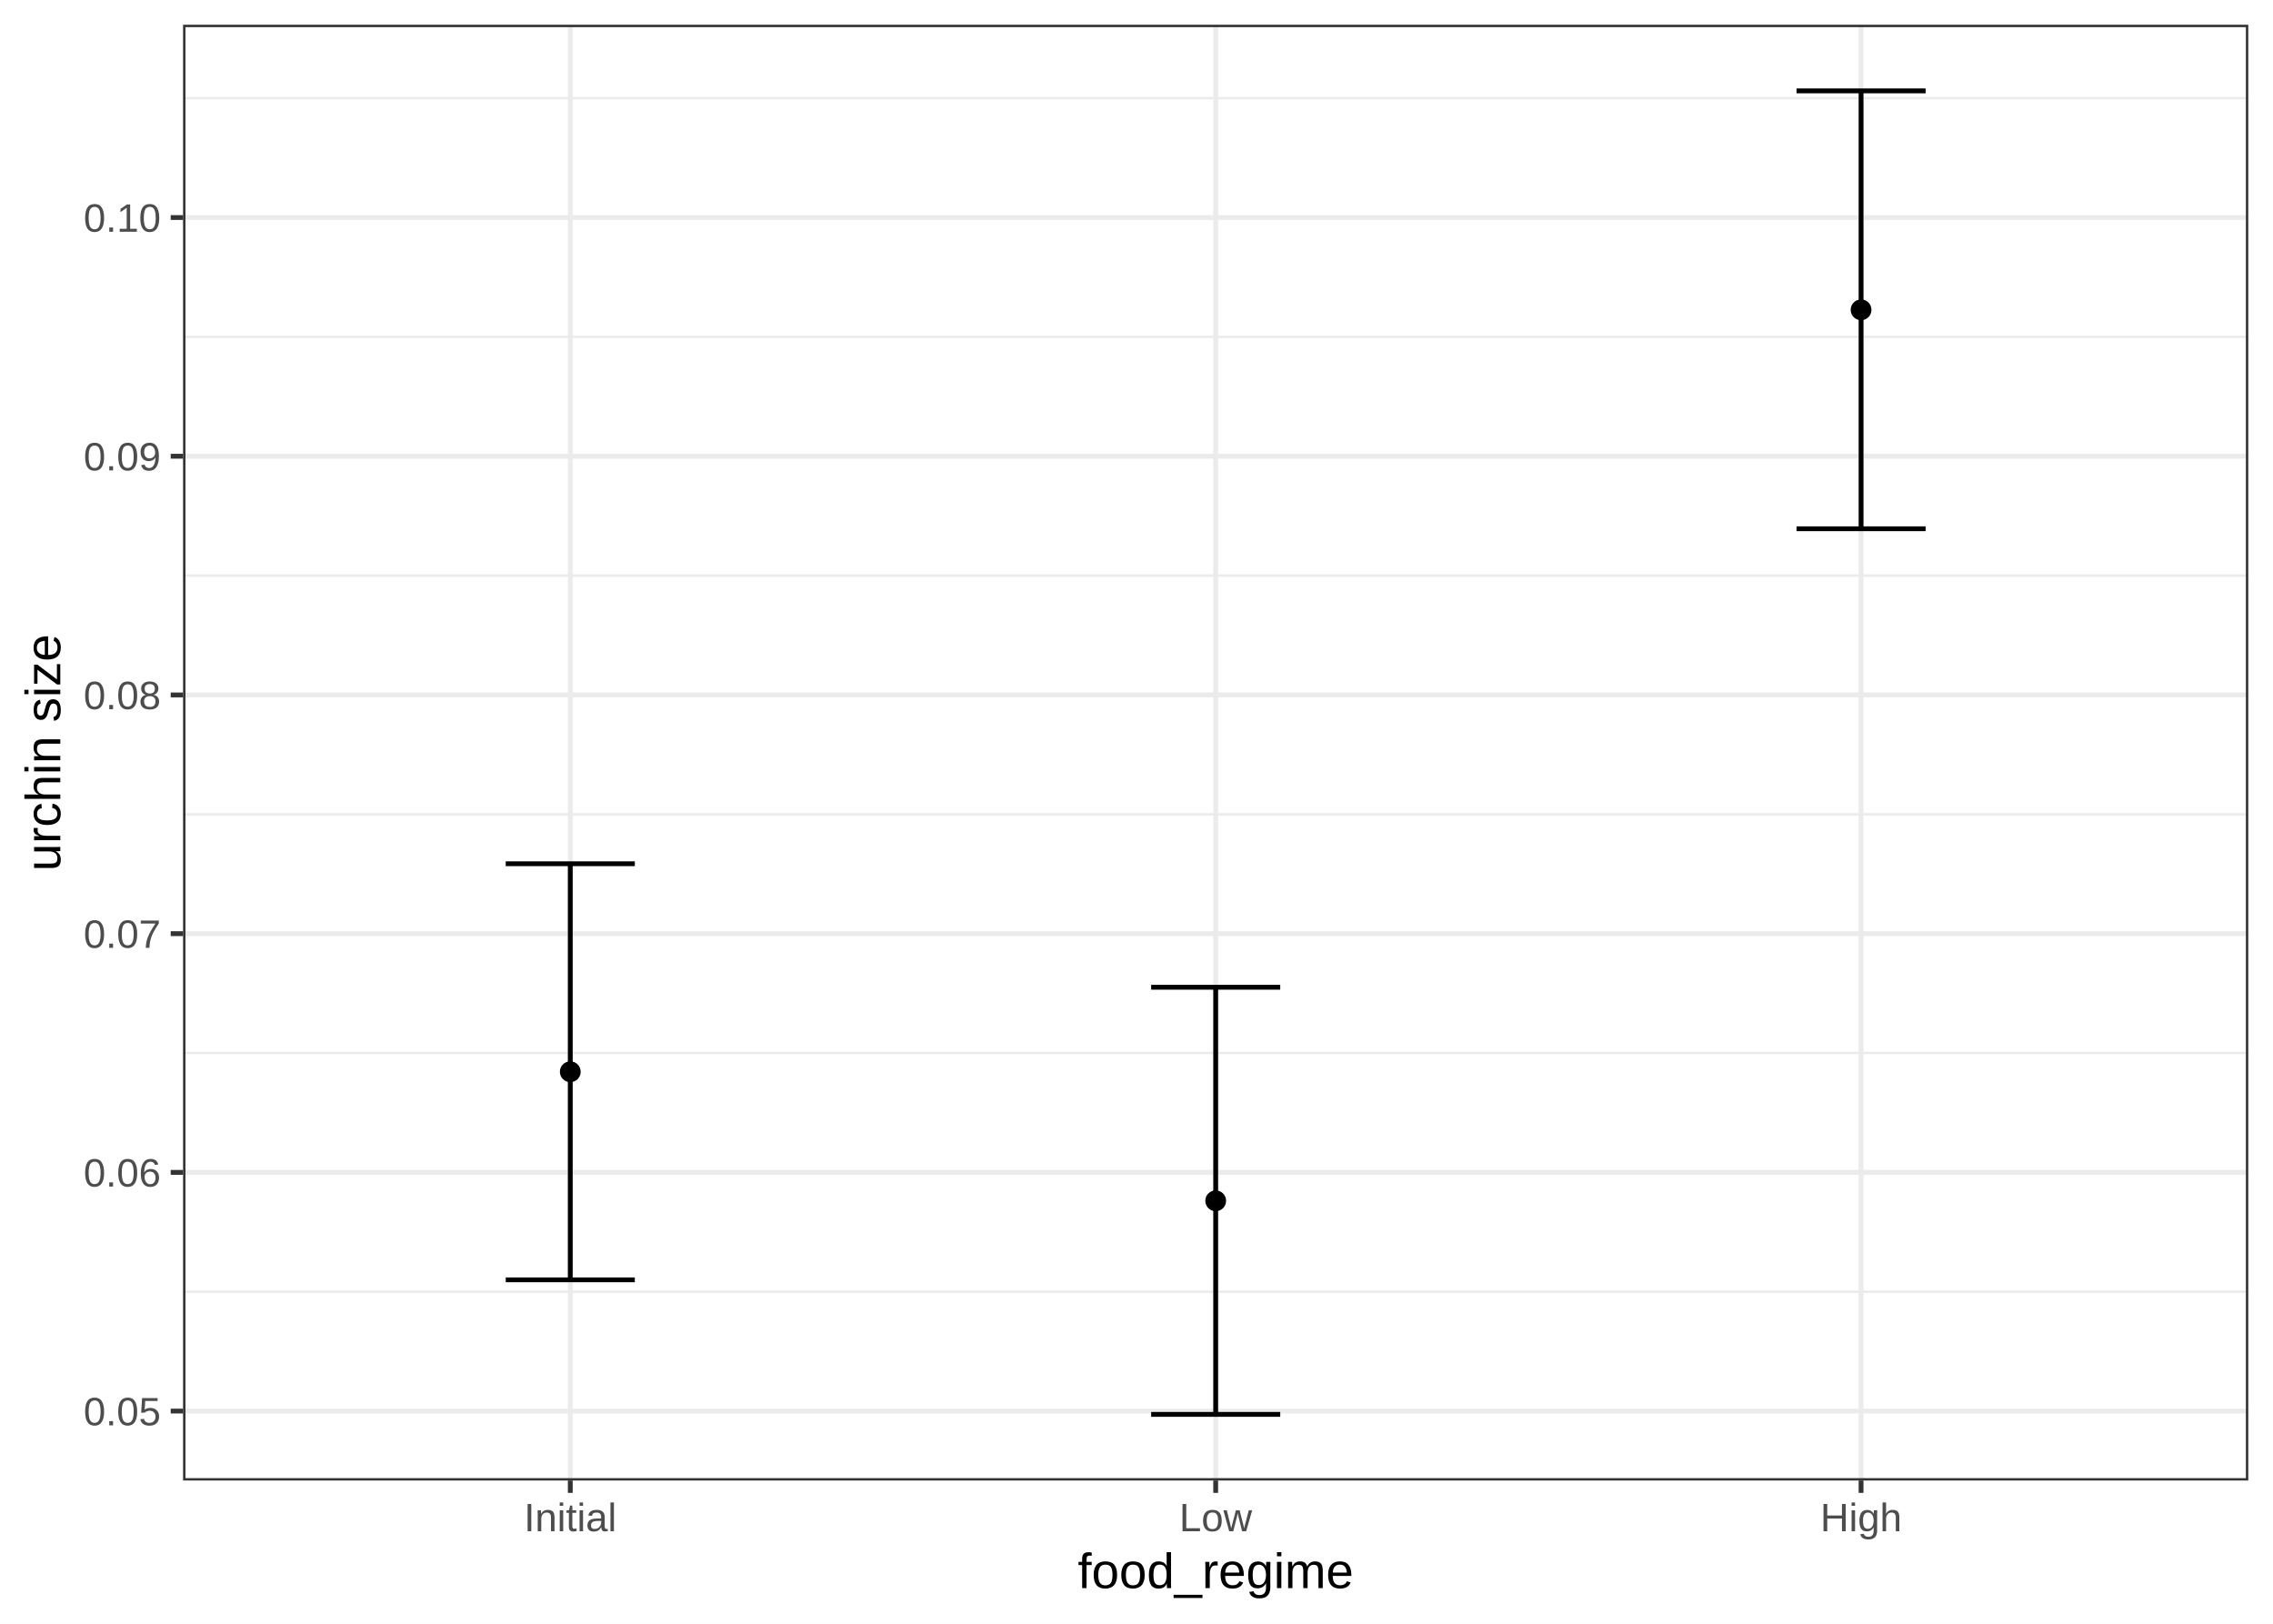
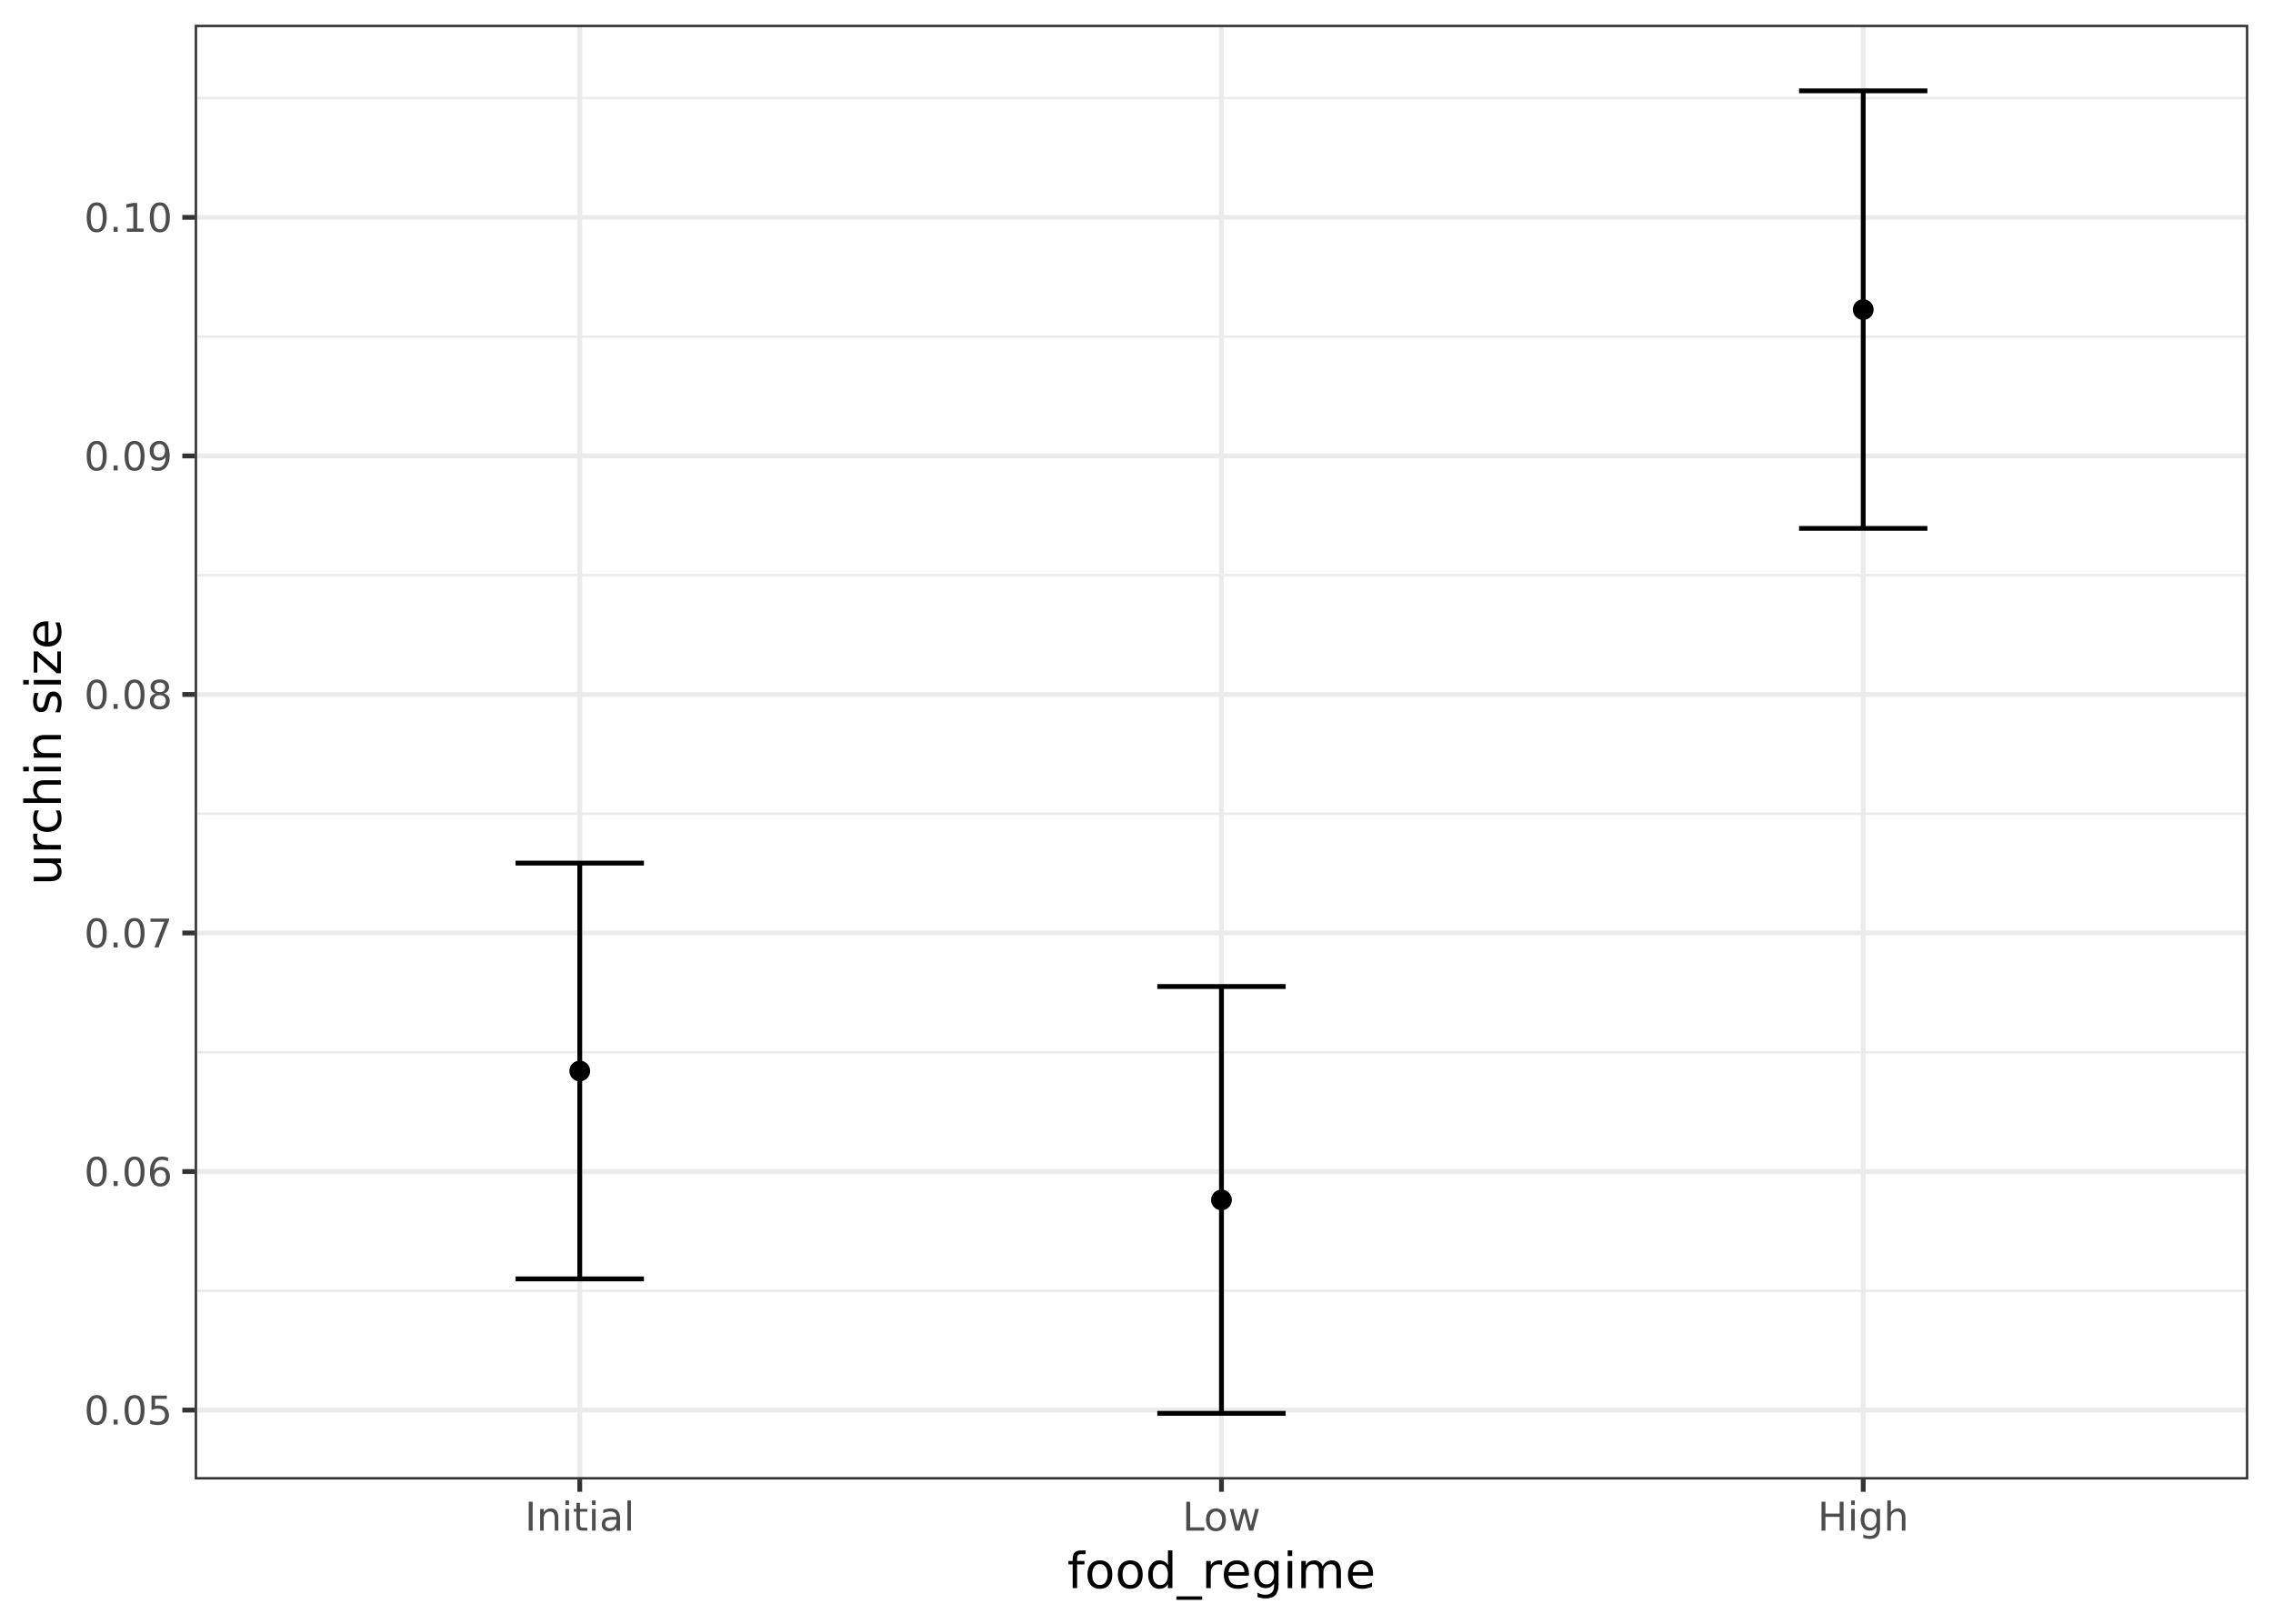
<svg xmlns="http://www.w3.org/2000/svg" class="svglite" width="504.00pt" height="360.00pt" viewBox="0 0 504.00 360.00">
  <defs>
    <style type="text/css">
    .svglite line, .svglite polyline, .svglite polygon, .svglite path, .svglite rect, .svglite circle {
      fill: none;
      stroke: #000000;
      stroke-linecap: round;
      stroke-linejoin: round;
      stroke-miterlimit: 10.00;
    }
  </style>
  </defs>
  <rect width="100%" height="100%" style="stroke: none; fill: none;" />
  <defs>
    <clipPath id="cpMC4wMHw1MDQuMDB8MC4wMHwzNjAuMDA=">
      <rect x="0.00" y="0.00" width="504.00" height="360.00" />
    </clipPath>
  </defs>
  <g clip-path="url(#cpMC4wMHw1MDQuMDB8MC4wMHwzNjAuMDA=)">
    <rect x="0.00" y="0.00" width="504.00" height="360.00" style="stroke-width: 1.07; stroke: #FFFFFF; fill: #FFFFFF;" />
  </g>
  <defs>
-     <clipPath id="cpNDAuNTl8NDk4LjUyfDUuNDh8MzI4LjI1">
-       <rect x="40.59" y="5.48" width="457.93" height="322.77" />
+     <clipPath id="cpNDMuMTd8NDk4LjUyfDUuNDh8MzI4LjAx">
+       <rect x="43.17" y="5.48" width="455.35" height="322.53" />
    </clipPath>
  </defs>
-   <g clip-path="url(#cpNDAuNTl8NDk4LjUyfDUuNDh8MzI4LjI1)">
-     <rect x="40.59" y="5.48" width="457.93" height="322.77" style="stroke-width: 1.07; stroke: none; fill: #FFFFFF;" />
-     <polyline points="40.59,286.39 498.52,286.39 " style="stroke-width: 0.53; stroke: #EBEBEB; stroke-linecap: butt;" />
-     <polyline points="40.59,233.46 498.52,233.46 " style="stroke-width: 0.53; stroke: #EBEBEB; stroke-linecap: butt;" />
-     <polyline points="40.59,180.54 498.52,180.54 " style="stroke-width: 0.53; stroke: #EBEBEB; stroke-linecap: butt;" />
-     <polyline points="40.59,127.61 498.52,127.61 " style="stroke-width: 0.53; stroke: #EBEBEB; stroke-linecap: butt;" />
-     <polyline points="40.59,74.69 498.52,74.69 " style="stroke-width: 0.53; stroke: #EBEBEB; stroke-linecap: butt;" />
-     <polyline points="40.59,21.76 498.52,21.76 " style="stroke-width: 0.53; stroke: #EBEBEB; stroke-linecap: butt;" />
-     <polyline points="40.59,312.85 498.52,312.85 " style="stroke-width: 1.07; stroke: #EBEBEB; stroke-linecap: butt;" />
-     <polyline points="40.59,259.93 498.52,259.93 " style="stroke-width: 1.07; stroke: #EBEBEB; stroke-linecap: butt;" />
-     <polyline points="40.59,207.00 498.52,207.00 " style="stroke-width: 1.07; stroke: #EBEBEB; stroke-linecap: butt;" />
-     <polyline points="40.59,154.08 498.52,154.08 " style="stroke-width: 1.07; stroke: #EBEBEB; stroke-linecap: butt;" />
-     <polyline points="40.59,101.15 498.52,101.15 " style="stroke-width: 1.07; stroke: #EBEBEB; stroke-linecap: butt;" />
-     <polyline points="40.59,48.23 498.52,48.23 " style="stroke-width: 1.07; stroke: #EBEBEB; stroke-linecap: butt;" />
-     <polyline points="126.45,328.25 126.45,5.48 " style="stroke-width: 1.07; stroke: #EBEBEB; stroke-linecap: butt;" />
-     <polyline points="269.56,328.25 269.56,5.48 " style="stroke-width: 1.07; stroke: #EBEBEB; stroke-linecap: butt;" />
-     <polyline points="412.66,328.25 412.66,5.48 " style="stroke-width: 1.07; stroke: #EBEBEB; stroke-linecap: butt;" />
-     <circle cx="126.45" cy="237.62" r="1.95" style="stroke-width: 0.71; fill: #000000;" />
-     <circle cx="269.56" cy="266.23" r="1.95" style="stroke-width: 0.71; fill: #000000;" />
-     <circle cx="412.66" cy="68.69" r="1.95" style="stroke-width: 0.71; fill: #000000;" />
-     <polyline points="112.14,191.50 140.76,191.50 " style="stroke-width: 1.07; stroke-linecap: butt;" />
-     <polyline points="126.45,191.50 126.45,283.75 " style="stroke-width: 1.07; stroke-linecap: butt;" />
-     <polyline points="112.14,283.75 140.76,283.75 " style="stroke-width: 1.07; stroke-linecap: butt;" />
-     <polyline points="255.25,218.88 283.87,218.88 " style="stroke-width: 1.07; stroke-linecap: butt;" />
-     <polyline points="269.56,218.88 269.56,313.58 " style="stroke-width: 1.07; stroke-linecap: butt;" />
-     <polyline points="255.25,313.58 283.87,313.58 " style="stroke-width: 1.07; stroke-linecap: butt;" />
-     <polyline points="398.35,20.15 426.97,20.15 " style="stroke-width: 1.07; stroke-linecap: butt;" />
-     <polyline points="412.66,20.15 412.66,117.23 " style="stroke-width: 1.07; stroke-linecap: butt;" />
-     <polyline points="398.35,117.23 426.97,117.23 " style="stroke-width: 1.07; stroke-linecap: butt;" />
-     <rect x="40.59" y="5.48" width="457.93" height="322.77" style="stroke-width: 1.07; stroke: #333333;" />
+   <g clip-path="url(#cpNDMuMTd8NDk4LjUyfDUuNDh8MzI4LjAx)">
+     <rect x="43.17" y="5.48" width="455.35" height="322.53" style="stroke-width: 1.07; stroke: none; fill: #FFFFFF;" />
+     <polyline points="43.17,286.18 498.52,286.18 " style="stroke-width: 0.53; stroke: #EBEBEB; stroke-linecap: butt;" />
+     <polyline points="43.17,233.30 498.52,233.30 " style="stroke-width: 0.53; stroke: #EBEBEB; stroke-linecap: butt;" />
+     <polyline points="43.17,180.41 498.52,180.41 " style="stroke-width: 0.53; stroke: #EBEBEB; stroke-linecap: butt;" />
+     <polyline points="43.17,127.52 498.52,127.52 " style="stroke-width: 0.53; stroke: #EBEBEB; stroke-linecap: butt;" />
+     <polyline points="43.17,74.64 498.52,74.64 " style="stroke-width: 0.53; stroke: #EBEBEB; stroke-linecap: butt;" />
+     <polyline points="43.17,21.75 498.52,21.75 " style="stroke-width: 0.53; stroke: #EBEBEB; stroke-linecap: butt;" />
+     <polyline points="43.17,312.63 498.52,312.63 " style="stroke-width: 1.07; stroke: #EBEBEB; stroke-linecap: butt;" />
+     <polyline points="43.17,259.74 498.52,259.74 " style="stroke-width: 1.07; stroke: #EBEBEB; stroke-linecap: butt;" />
+     <polyline points="43.17,206.85 498.52,206.85 " style="stroke-width: 1.07; stroke: #EBEBEB; stroke-linecap: butt;" />
+     <polyline points="43.17,153.97 498.52,153.97 " style="stroke-width: 1.07; stroke: #EBEBEB; stroke-linecap: butt;" />
+     <polyline points="43.17,101.08 498.52,101.08 " style="stroke-width: 1.07; stroke: #EBEBEB; stroke-linecap: butt;" />
+     <polyline points="43.17,48.19 498.52,48.19 " style="stroke-width: 1.07; stroke: #EBEBEB; stroke-linecap: butt;" />
+     <polyline points="128.55,328.01 128.55,5.48 " style="stroke-width: 1.07; stroke: #EBEBEB; stroke-linecap: butt;" />
+     <polyline points="270.84,328.01 270.84,5.48 " style="stroke-width: 1.07; stroke: #EBEBEB; stroke-linecap: butt;" />
+     <polyline points="413.14,328.01 413.14,5.48 " style="stroke-width: 1.07; stroke: #EBEBEB; stroke-linecap: butt;" />
+     <circle cx="128.55" cy="237.45" r="1.95" style="stroke-width: 0.71; fill: #000000;" />
+     <circle cx="270.84" cy="266.04" r="1.95" style="stroke-width: 0.71; fill: #000000;" />
+     <circle cx="413.14" cy="68.64" r="1.95" style="stroke-width: 0.71; fill: #000000;" />
+     <polyline points="114.32,191.36 142.78,191.36 " style="stroke-width: 1.07; stroke-linecap: butt;" />
+     <polyline points="128.55,191.36 128.55,283.54 " style="stroke-width: 1.07; stroke-linecap: butt;" />
+     <polyline points="114.32,283.54 142.78,283.54 " style="stroke-width: 1.07; stroke-linecap: butt;" />
+     <polyline points="256.61,218.72 285.07,218.72 " style="stroke-width: 1.07; stroke-linecap: butt;" />
+     <polyline points="270.84,218.72 270.84,313.35 " style="stroke-width: 1.07; stroke-linecap: butt;" />
+     <polyline points="256.61,313.35 285.07,313.35 " style="stroke-width: 1.07; stroke-linecap: butt;" />
+     <polyline points="398.91,20.14 427.37,20.14 " style="stroke-width: 1.07; stroke-linecap: butt;" />
+     <polyline points="413.14,20.14 413.14,117.15 " style="stroke-width: 1.07; stroke-linecap: butt;" />
+     <polyline points="398.91,117.15 427.37,117.15 " style="stroke-width: 1.07; stroke-linecap: butt;" />
+     <rect x="43.17" y="5.48" width="455.35" height="322.53" style="stroke-width: 1.07; stroke: #333333;" />
  </g>
  <g clip-path="url(#cpMC4wMHw1MDQuMDB8MC4wMHwzNjAuMDA=)">
-     <text x="35.66" y="316.01" text-anchor="end" style="font-size: 8.80px; fill: #4D4D4D; font-family: Arial;" textLength="17.13px" lengthAdjust="spacingAndGlyphs">0.05</text>
-     <text x="35.66" y="263.08" text-anchor="end" style="font-size: 8.80px; fill: #4D4D4D; font-family: Arial;" textLength="17.13px" lengthAdjust="spacingAndGlyphs">0.06</text>
-     <text x="35.66" y="210.15" text-anchor="end" style="font-size: 8.80px; fill: #4D4D4D; font-family: Arial;" textLength="17.13px" lengthAdjust="spacingAndGlyphs">0.07</text>
-     <text x="35.66" y="157.23" text-anchor="end" style="font-size: 8.80px; fill: #4D4D4D; font-family: Arial;" textLength="17.13px" lengthAdjust="spacingAndGlyphs">0.08</text>
-     <text x="35.66" y="104.30" text-anchor="end" style="font-size: 8.80px; fill: #4D4D4D; font-family: Arial;" textLength="17.13px" lengthAdjust="spacingAndGlyphs">0.09</text>
-     <text x="35.66" y="51.38" text-anchor="end" style="font-size: 8.80px; fill: #4D4D4D; font-family: Arial;" textLength="17.13px" lengthAdjust="spacingAndGlyphs">0.10</text>
-     <polyline points="37.85,312.85 40.59,312.85 " style="stroke-width: 1.07; stroke: #333333; stroke-linecap: butt;" />
-     <polyline points="37.85,259.93 40.59,259.93 " style="stroke-width: 1.07; stroke: #333333; stroke-linecap: butt;" />
-     <polyline points="37.85,207.00 40.59,207.00 " style="stroke-width: 1.07; stroke: #333333; stroke-linecap: butt;" />
-     <polyline points="37.85,154.08 40.59,154.08 " style="stroke-width: 1.07; stroke: #333333; stroke-linecap: butt;" />
-     <polyline points="37.85,101.15 40.59,101.15 " style="stroke-width: 1.07; stroke: #333333; stroke-linecap: butt;" />
-     <polyline points="37.85,48.23 40.59,48.23 " style="stroke-width: 1.07; stroke: #333333; stroke-linecap: butt;" />
-     <polyline points="126.45,330.99 126.45,328.25 " style="stroke-width: 1.07; stroke: #333333; stroke-linecap: butt;" />
-     <polyline points="269.56,330.99 269.56,328.25 " style="stroke-width: 1.07; stroke: #333333; stroke-linecap: butt;" />
-     <polyline points="412.66,330.99 412.66,328.25 " style="stroke-width: 1.07; stroke: #333333; stroke-linecap: butt;" />
-     <text x="126.45" y="339.49" text-anchor="middle" style="font-size: 8.80px; fill: #4D4D4D; font-family: Arial;" textLength="20.53px" lengthAdjust="spacingAndGlyphs">Initial</text>
-     <text x="269.56" y="339.49" text-anchor="middle" style="font-size: 8.80px; fill: #4D4D4D; font-family: Arial;" textLength="16.14px" lengthAdjust="spacingAndGlyphs">Low</text>
-     <text x="412.66" y="339.49" text-anchor="middle" style="font-size: 8.80px; fill: #4D4D4D; font-family: Arial;" textLength="18.09px" lengthAdjust="spacingAndGlyphs">High</text>
-     <text x="269.56" y="352.10" text-anchor="middle" style="font-size: 11.00px; font-family: Arial;" textLength="61.16px" lengthAdjust="spacingAndGlyphs">food_regime</text>
-     <text transform="translate(13.37,166.87) rotate(-90)" text-anchor="middle" style="font-size: 11.00px; font-family: Arial;" textLength="52.58px" lengthAdjust="spacingAndGlyphs">urchin size</text>
+     <text x="38.24" y="315.83" text-anchor="end" style="font-size: 8.80px; fill: #4D4D4D; font-family: DejaVu Sans;" textLength="19.58px" lengthAdjust="spacingAndGlyphs">0.05</text>
+     <text x="38.24" y="262.95" text-anchor="end" style="font-size: 8.80px; fill: #4D4D4D; font-family: DejaVu Sans;" textLength="19.58px" lengthAdjust="spacingAndGlyphs">0.06</text>
+     <text x="38.24" y="210.06" text-anchor="end" style="font-size: 8.80px; fill: #4D4D4D; font-family: DejaVu Sans;" textLength="19.58px" lengthAdjust="spacingAndGlyphs">0.07</text>
+     <text x="38.24" y="157.17" text-anchor="end" style="font-size: 8.80px; fill: #4D4D4D; font-family: DejaVu Sans;" textLength="19.58px" lengthAdjust="spacingAndGlyphs">0.08</text>
+     <text x="38.24" y="104.29" text-anchor="end" style="font-size: 8.80px; fill: #4D4D4D; font-family: DejaVu Sans;" textLength="19.58px" lengthAdjust="spacingAndGlyphs">0.09</text>
+     <text x="38.24" y="51.40" text-anchor="end" style="font-size: 8.80px; fill: #4D4D4D; font-family: DejaVu Sans;" textLength="19.58px" lengthAdjust="spacingAndGlyphs">0.10</text>
+     <polyline points="40.43,312.63 43.17,312.63 " style="stroke-width: 1.07; stroke: #333333; stroke-linecap: butt;" />
+     <polyline points="40.43,259.74 43.17,259.74 " style="stroke-width: 1.07; stroke: #333333; stroke-linecap: butt;" />
+     <polyline points="40.43,206.85 43.17,206.85 " style="stroke-width: 1.07; stroke: #333333; stroke-linecap: butt;" />
+     <polyline points="40.43,153.97 43.17,153.97 " style="stroke-width: 1.07; stroke: #333333; stroke-linecap: butt;" />
+     <polyline points="40.43,101.08 43.17,101.08 " style="stroke-width: 1.07; stroke: #333333; stroke-linecap: butt;" />
+     <polyline points="40.43,48.19 43.17,48.19 " style="stroke-width: 1.07; stroke: #333333; stroke-linecap: butt;" />
+     <polyline points="128.55,330.75 128.55,328.01 " style="stroke-width: 1.07; stroke: #333333; stroke-linecap: butt;" />
+     <polyline points="270.84,330.75 270.84,328.01 " style="stroke-width: 1.07; stroke: #333333; stroke-linecap: butt;" />
+     <polyline points="413.14,330.75 413.14,328.01 " style="stroke-width: 1.07; stroke: #333333; stroke-linecap: butt;" />
+     <text x="128.55" y="339.36" text-anchor="middle" style="font-size: 8.80px; fill: #4D4D4D; font-family: DejaVu Sans;" textLength="24.35px" lengthAdjust="spacingAndGlyphs">Initial</text>
+     <text x="270.84" y="339.36" text-anchor="middle" style="font-size: 8.80px; fill: #4D4D4D; font-family: DejaVu Sans;" textLength="17.33px" lengthAdjust="spacingAndGlyphs">Low</text>
+     <text x="413.14" y="339.36" text-anchor="middle" style="font-size: 8.80px; fill: #4D4D4D; font-family: DejaVu Sans;" textLength="20.22px" lengthAdjust="spacingAndGlyphs">High</text>
+     <text x="270.84" y="352.10" text-anchor="middle" style="font-size: 11.00px; font-family: DejaVu Sans;" textLength="68.39px" lengthAdjust="spacingAndGlyphs">food_regime</text>
+     <text transform="translate(13.50,166.75) rotate(-90)" text-anchor="middle" style="font-size: 11.00px; font-family: DejaVu Sans;" textLength="59.13px" lengthAdjust="spacingAndGlyphs">urchin size</text>
  </g>
</svg>
